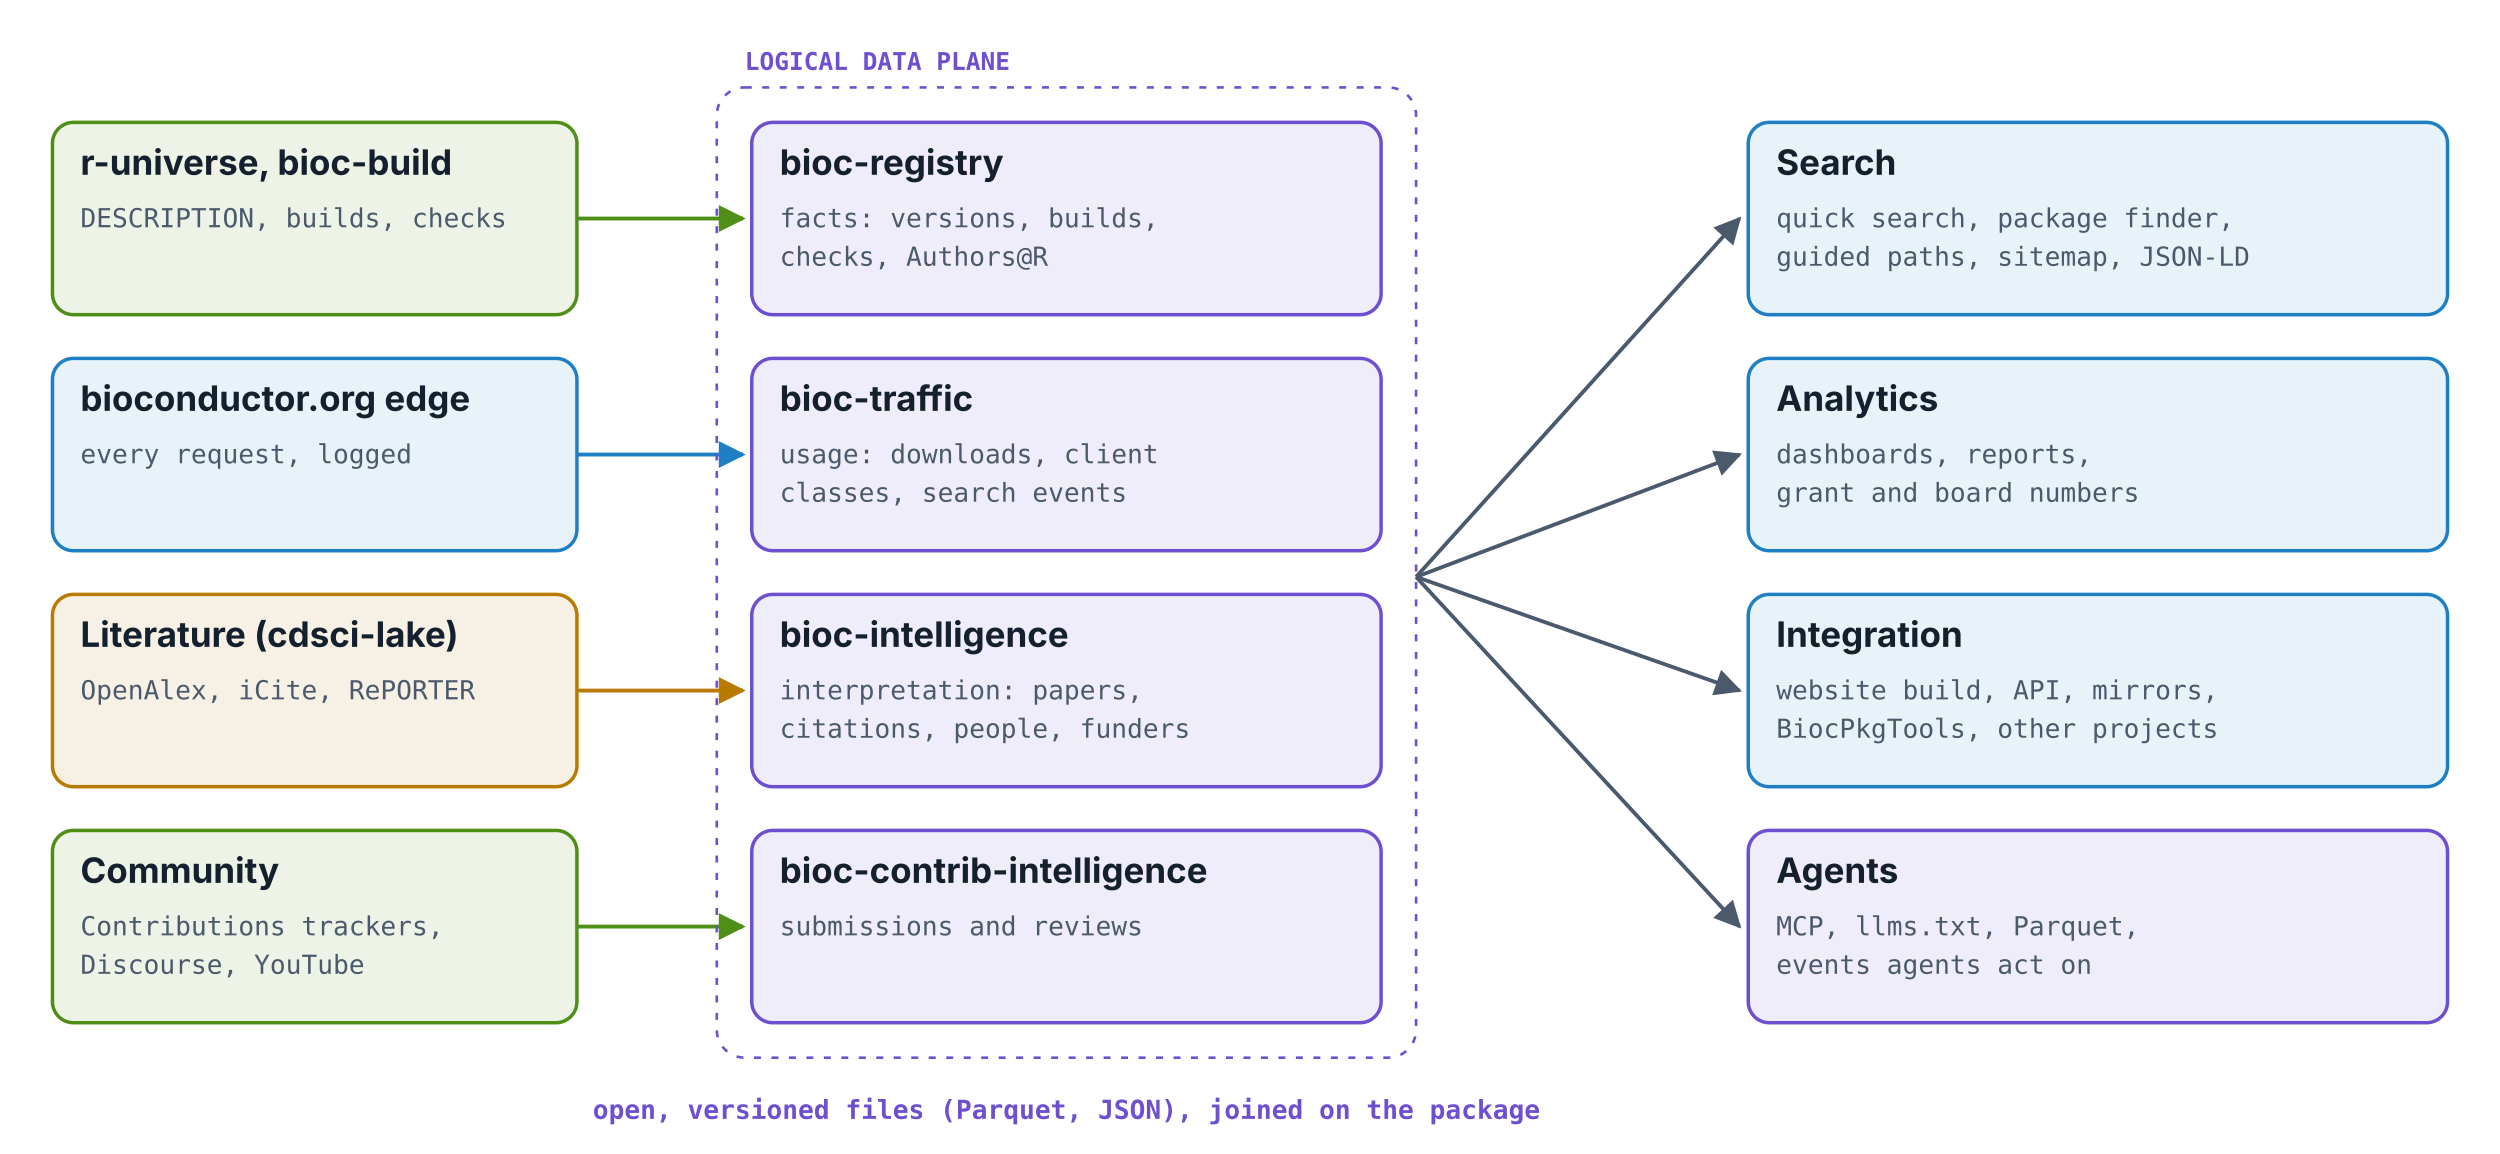
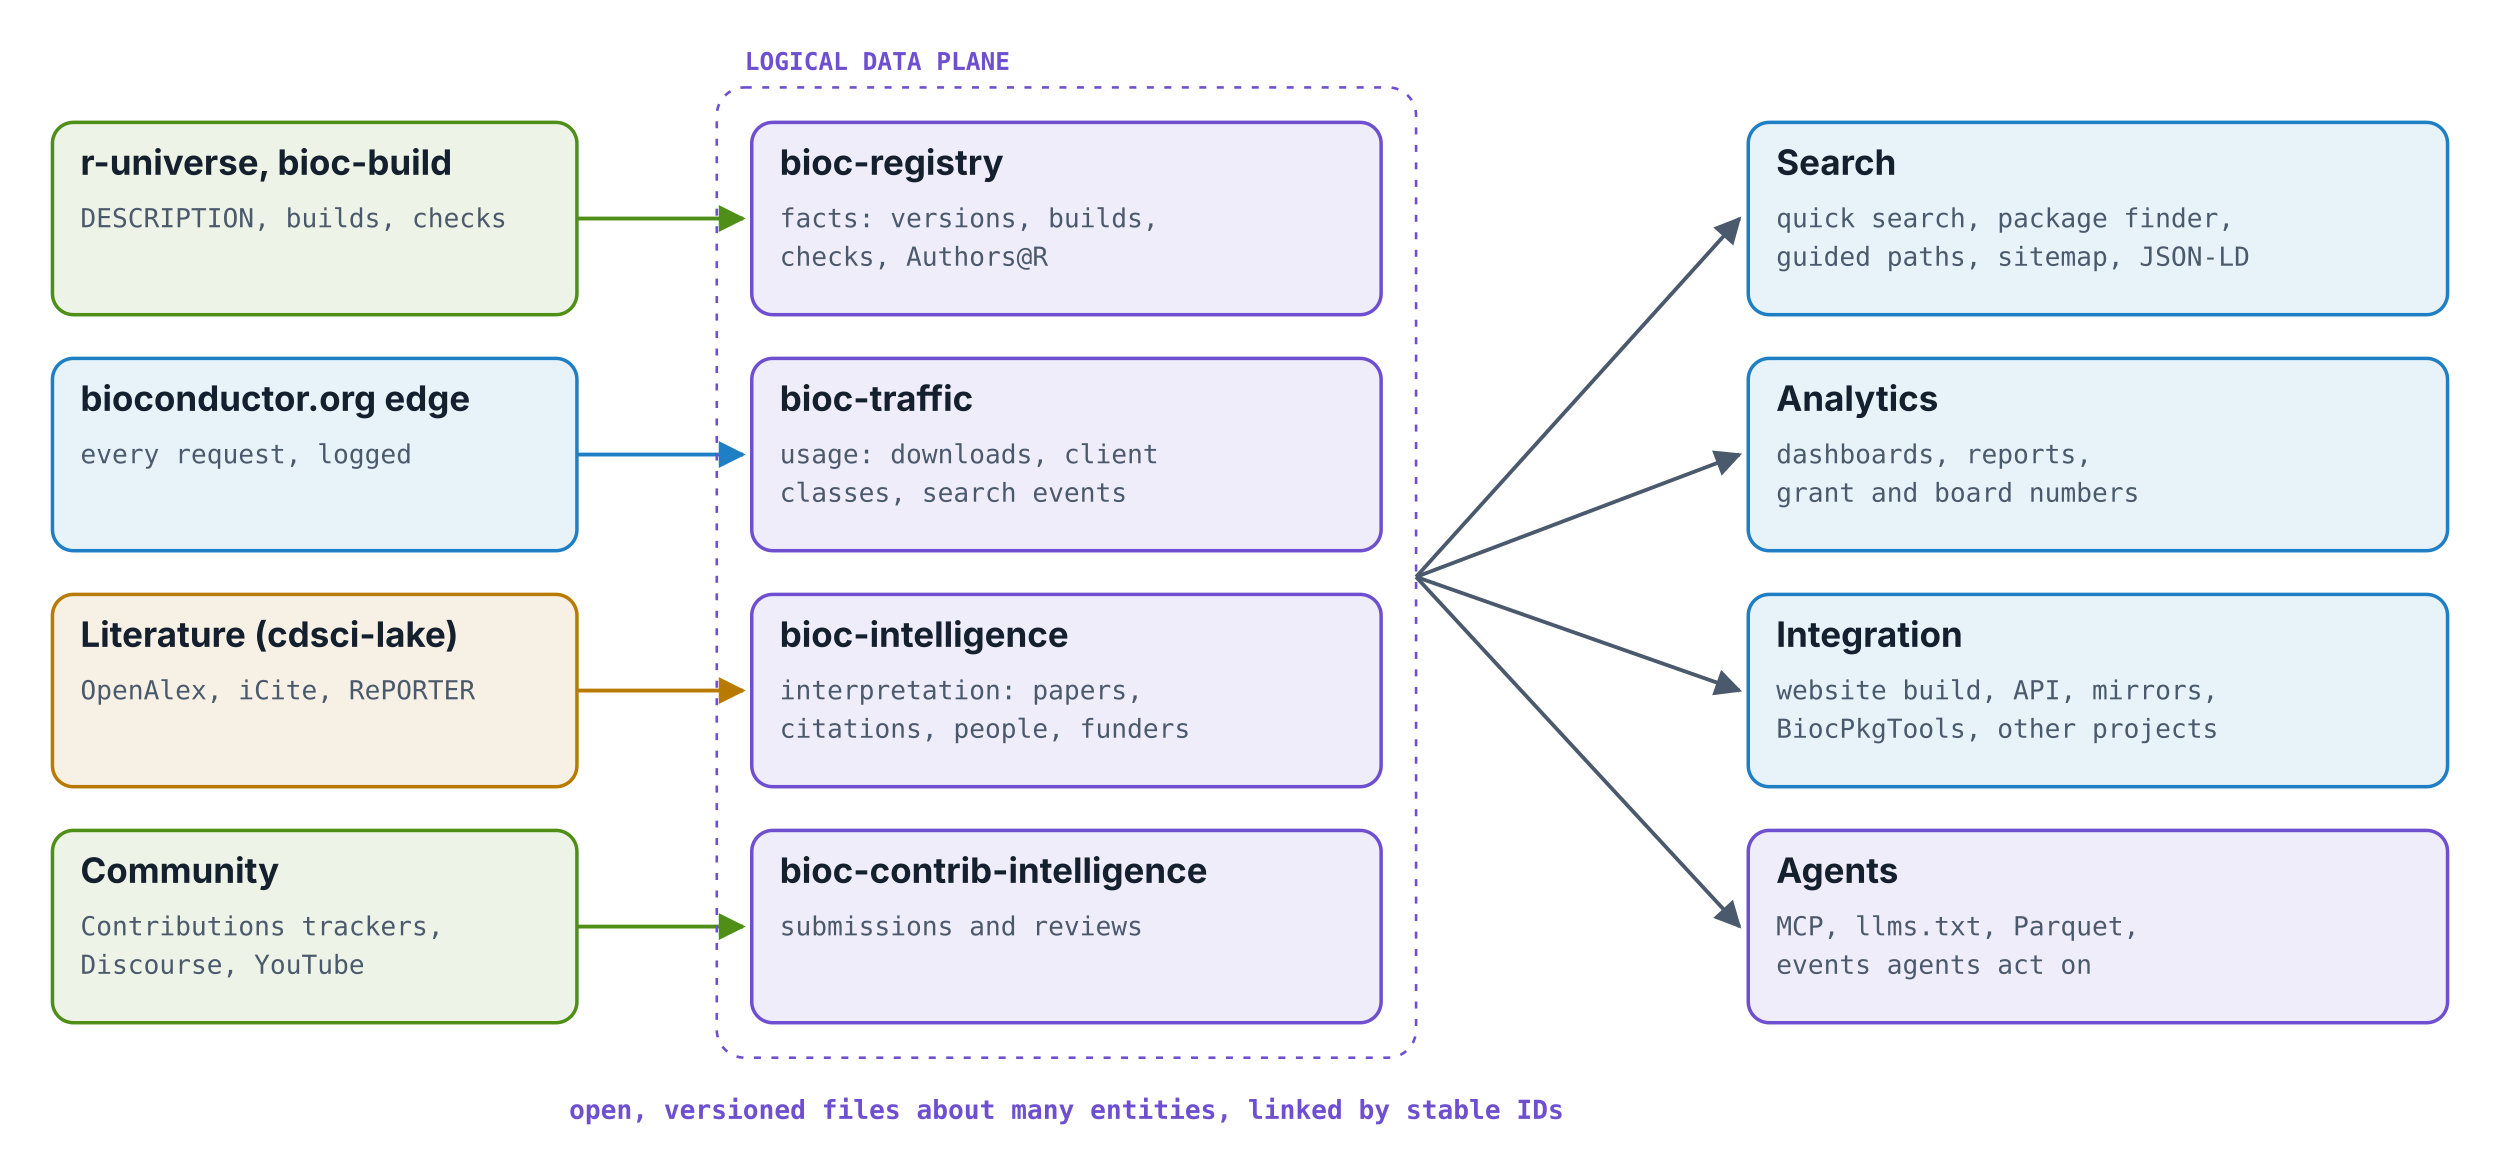
- <svg xmlns="http://www.w3.org/2000/svg" viewBox="0 0 1430 660" width="1430" height="660" role="img" aria-label="The logical data plane. Four sources feed four producers, each owning one slice: bioc-registry for package facts, bioc-traffic for usage, bioc-intelligence for interpretation, bioc-contrib-intelligence for submissions. They publish open, versioned Parquet and JSON joined on the package, which search, analytics, integration and agents all read.">
+ <svg xmlns="http://www.w3.org/2000/svg" viewBox="0 0 1430 660" width="1430" height="660" role="img" aria-label="The logical data plane. Four sources feed four producers, each owning one slice: bioc-registry for package facts, bioc-traffic for usage, bioc-intelligence for interpretation, bioc-contrib-intelligence for submissions. They publish open, versioned Parquet and JSON about packages, builds, people, publications, grants, requests and submissions, linked by stable identifiers, which search, analytics, integration and agents all read.">
  <defs>
    <marker id="ah-MUTED" viewBox="0 0 10 10" refX="9" refY="5" markerWidth="7" markerHeight="7" orient="auto-start-reverse">
      <path d="M0,0 L10,5 L0,10 z" fill="#4a5a6c" />
    </marker>
    <marker id="ah-BLUE" viewBox="0 0 10 10" refX="9" refY="5" markerWidth="7" markerHeight="7" orient="auto-start-reverse">
      <path d="M0,0 L10,5 L0,10 z" fill="#1f7fc4" />
    </marker>
    <marker id="ah-GREEN" viewBox="0 0 10 10" refX="9" refY="5" markerWidth="7" markerHeight="7" orient="auto-start-reverse">
      <path d="M0,0 L10,5 L0,10 z" fill="#4f8f17" />
    </marker>
    <marker id="ah-AMBER" viewBox="0 0 10 10" refX="9" refY="5" markerWidth="7" markerHeight="7" orient="auto-start-reverse">
      <path d="M0,0 L10,5 L0,10 z" fill="#b87a00" />
    </marker>
    <marker id="ah-CORAL" viewBox="0 0 10 10" refX="9" refY="5" markerWidth="7" markerHeight="7" orient="auto-start-reverse">
      <path d="M0,0 L10,5 L0,10 z" fill="#cc4733" />
    </marker>
    <marker id="ah-VIOLET" viewBox="0 0 10 10" refX="9" refY="5" markerWidth="7" markerHeight="7" orient="auto-start-reverse">
      <path d="M0,0 L10,5 L0,10 z" fill="#6e4fd0" />
    </marker>
  </defs>
  <rect x="30" y="70" width="300" height="110" rx="12" fill="#4f8f171a" stroke="#4f8f17" stroke-width="2" />
  <text x="46" y="100" font-family="Inter, 'Helvetica Neue', Helvetica, Arial, sans-serif" font-size="20" fill="#14202e" font-weight="650" text-anchor="start" xml:space="preserve">r-universe, bioc-build</text>
  <text x="46" y="130" font-family="'JetBrains Mono', Menlo, Consolas, 'DejaVu Sans Mono', monospace" font-size="15" fill="#4a5a6c" font-weight="400" text-anchor="start" xml:space="preserve">DESCRIPTION, builds, checks</text>
  <rect x="430" y="70" width="360" height="110" rx="12" fill="#6e4fd01a" stroke="#6e4fd0" stroke-width="2" />
  <text x="446" y="100" font-family="Inter, 'Helvetica Neue', Helvetica, Arial, sans-serif" font-size="20" fill="#14202e" font-weight="650" text-anchor="start" xml:space="preserve">bioc-registry</text>
  <text x="446" y="130" font-family="'JetBrains Mono', Menlo, Consolas, 'DejaVu Sans Mono', monospace" font-size="15" fill="#4a5a6c" font-weight="400" text-anchor="start" xml:space="preserve">facts: versions, builds,</text>
  <text x="446" y="152" font-family="'JetBrains Mono', Menlo, Consolas, 'DejaVu Sans Mono', monospace" font-size="15" fill="#4a5a6c" font-weight="400" text-anchor="start" xml:space="preserve">checks, Authors@R</text>
  <path d="M330,125 L425,125" fill="none" stroke="#4f8f17" stroke-width="2.2" marker-end="url(#ah-GREEN)" />
  <rect x="30" y="205" width="300" height="110" rx="12" fill="#1f7fc41a" stroke="#1f7fc4" stroke-width="2" />
  <text x="46" y="235" font-family="Inter, 'Helvetica Neue', Helvetica, Arial, sans-serif" font-size="20" fill="#14202e" font-weight="650" text-anchor="start" xml:space="preserve">bioconductor.org edge</text>
  <text x="46" y="265" font-family="'JetBrains Mono', Menlo, Consolas, 'DejaVu Sans Mono', monospace" font-size="15" fill="#4a5a6c" font-weight="400" text-anchor="start" xml:space="preserve">every request, logged</text>
  <rect x="430" y="205" width="360" height="110" rx="12" fill="#6e4fd01a" stroke="#6e4fd0" stroke-width="2" />
  <text x="446" y="235" font-family="Inter, 'Helvetica Neue', Helvetica, Arial, sans-serif" font-size="20" fill="#14202e" font-weight="650" text-anchor="start" xml:space="preserve">bioc-traffic</text>
  <text x="446" y="265" font-family="'JetBrains Mono', Menlo, Consolas, 'DejaVu Sans Mono', monospace" font-size="15" fill="#4a5a6c" font-weight="400" text-anchor="start" xml:space="preserve">usage: downloads, client</text>
  <text x="446" y="287" font-family="'JetBrains Mono', Menlo, Consolas, 'DejaVu Sans Mono', monospace" font-size="15" fill="#4a5a6c" font-weight="400" text-anchor="start" xml:space="preserve">classes, search events</text>
  <path d="M330,260 L425,260" fill="none" stroke="#1f7fc4" stroke-width="2.2" marker-end="url(#ah-BLUE)" />
  <rect x="30" y="340" width="300" height="110" rx="12" fill="#b87a001a" stroke="#b87a00" stroke-width="2" />
  <text x="46" y="370" font-family="Inter, 'Helvetica Neue', Helvetica, Arial, sans-serif" font-size="20" fill="#14202e" font-weight="650" text-anchor="start" xml:space="preserve">Literature (cdsci-lake)</text>
  <text x="46" y="400" font-family="'JetBrains Mono', Menlo, Consolas, 'DejaVu Sans Mono', monospace" font-size="15" fill="#4a5a6c" font-weight="400" text-anchor="start" xml:space="preserve">OpenAlex, iCite, RePORTER</text>
  <rect x="430" y="340" width="360" height="110" rx="12" fill="#6e4fd01a" stroke="#6e4fd0" stroke-width="2" />
  <text x="446" y="370" font-family="Inter, 'Helvetica Neue', Helvetica, Arial, sans-serif" font-size="20" fill="#14202e" font-weight="650" text-anchor="start" xml:space="preserve">bioc-intelligence</text>
  <text x="446" y="400" font-family="'JetBrains Mono', Menlo, Consolas, 'DejaVu Sans Mono', monospace" font-size="15" fill="#4a5a6c" font-weight="400" text-anchor="start" xml:space="preserve">interpretation: papers,</text>
  <text x="446" y="422" font-family="'JetBrains Mono', Menlo, Consolas, 'DejaVu Sans Mono', monospace" font-size="15" fill="#4a5a6c" font-weight="400" text-anchor="start" xml:space="preserve">citations, people, funders</text>
  <path d="M330,395 L425,395" fill="none" stroke="#b87a00" stroke-width="2.2" marker-end="url(#ah-AMBER)" />
  <rect x="30" y="475" width="300" height="110" rx="12" fill="#4f8f171a" stroke="#4f8f17" stroke-width="2" />
  <text x="46" y="505" font-family="Inter, 'Helvetica Neue', Helvetica, Arial, sans-serif" font-size="20" fill="#14202e" font-weight="650" text-anchor="start" xml:space="preserve">Community</text>
  <text x="46" y="535" font-family="'JetBrains Mono', Menlo, Consolas, 'DejaVu Sans Mono', monospace" font-size="15" fill="#4a5a6c" font-weight="400" text-anchor="start" xml:space="preserve">Contributions trackers,</text>
  <text x="46" y="557" font-family="'JetBrains Mono', Menlo, Consolas, 'DejaVu Sans Mono', monospace" font-size="15" fill="#4a5a6c" font-weight="400" text-anchor="start" xml:space="preserve">Discourse, YouTube</text>
  <rect x="430" y="475" width="360" height="110" rx="12" fill="#6e4fd01a" stroke="#6e4fd0" stroke-width="2" />
  <text x="446" y="505" font-family="Inter, 'Helvetica Neue', Helvetica, Arial, sans-serif" font-size="20" fill="#14202e" font-weight="650" text-anchor="start" xml:space="preserve">bioc-contrib-intelligence</text>
  <text x="446" y="535" font-family="'JetBrains Mono', Menlo, Consolas, 'DejaVu Sans Mono', monospace" font-size="15" fill="#4a5a6c" font-weight="400" text-anchor="start" xml:space="preserve">submissions and reviews</text>
  <path d="M330,530 L425,530" fill="none" stroke="#4f8f17" stroke-width="2.2" marker-end="url(#ah-GREEN)" />
  <rect x="410" y="50" width="400" height="555" rx="16" fill="none" stroke="#6e4fd0" stroke-width="1.5" stroke-dasharray="4 6" />
  <text x="426" y="40" font-family="'JetBrains Mono', Menlo, Consolas, 'DejaVu Sans Mono', monospace" font-size="14" fill="#6e4fd0" font-weight="700" text-anchor="start" xml:space="preserve">LOGICAL DATA PLANE</text>
-   <text x="610" y="640" font-family="'JetBrains Mono', Menlo, Consolas, 'DejaVu Sans Mono', monospace" font-size="15" fill="#6e4fd0" font-weight="600" text-anchor="middle" xml:space="preserve">open, versioned files (Parquet, JSON), joined on the package</text>
+   <text x="610" y="640" font-family="'JetBrains Mono', Menlo, Consolas, 'DejaVu Sans Mono', monospace" font-size="15" fill="#6e4fd0" font-weight="600" text-anchor="middle" xml:space="preserve">open, versioned files about many entities, linked by stable IDs</text>
  <rect x="1000" y="70" width="400" height="110" rx="12" fill="#1f7fc41a" stroke="#1f7fc4" stroke-width="2" />
  <text x="1016" y="100" font-family="Inter, 'Helvetica Neue', Helvetica, Arial, sans-serif" font-size="20" fill="#14202e" font-weight="650" text-anchor="start" xml:space="preserve">Search</text>
  <text x="1016" y="130" font-family="'JetBrains Mono', Menlo, Consolas, 'DejaVu Sans Mono', monospace" font-size="15" fill="#4a5a6c" font-weight="400" text-anchor="start" xml:space="preserve">quick search, package finder,</text>
  <text x="1016" y="152" font-family="'JetBrains Mono', Menlo, Consolas, 'DejaVu Sans Mono', monospace" font-size="15" fill="#4a5a6c" font-weight="400" text-anchor="start" xml:space="preserve">guided paths, sitemap, JSON-LD</text>
  <path d="M810,330 L995,125" fill="none" stroke="#4a5a6c" stroke-width="2.2" marker-end="url(#ah-MUTED)" />
  <rect x="1000" y="205" width="400" height="110" rx="12" fill="#1f7fc41a" stroke="#1f7fc4" stroke-width="2" />
  <text x="1016" y="235" font-family="Inter, 'Helvetica Neue', Helvetica, Arial, sans-serif" font-size="20" fill="#14202e" font-weight="650" text-anchor="start" xml:space="preserve">Analytics</text>
  <text x="1016" y="265" font-family="'JetBrains Mono', Menlo, Consolas, 'DejaVu Sans Mono', monospace" font-size="15" fill="#4a5a6c" font-weight="400" text-anchor="start" xml:space="preserve">dashboards, reports,</text>
  <text x="1016" y="287" font-family="'JetBrains Mono', Menlo, Consolas, 'DejaVu Sans Mono', monospace" font-size="15" fill="#4a5a6c" font-weight="400" text-anchor="start" xml:space="preserve">grant and board numbers</text>
  <path d="M810,330 L995,260" fill="none" stroke="#4a5a6c" stroke-width="2.2" marker-end="url(#ah-MUTED)" />
  <rect x="1000" y="340" width="400" height="110" rx="12" fill="#1f7fc41a" stroke="#1f7fc4" stroke-width="2" />
  <text x="1016" y="370" font-family="Inter, 'Helvetica Neue', Helvetica, Arial, sans-serif" font-size="20" fill="#14202e" font-weight="650" text-anchor="start" xml:space="preserve">Integration</text>
  <text x="1016" y="400" font-family="'JetBrains Mono', Menlo, Consolas, 'DejaVu Sans Mono', monospace" font-size="15" fill="#4a5a6c" font-weight="400" text-anchor="start" xml:space="preserve">website build, API, mirrors,</text>
  <text x="1016" y="422" font-family="'JetBrains Mono', Menlo, Consolas, 'DejaVu Sans Mono', monospace" font-size="15" fill="#4a5a6c" font-weight="400" text-anchor="start" xml:space="preserve">BiocPkgTools, other projects</text>
  <path d="M810,330 L995,395" fill="none" stroke="#4a5a6c" stroke-width="2.2" marker-end="url(#ah-MUTED)" />
  <rect x="1000" y="475" width="400" height="110" rx="12" fill="#6e4fd01a" stroke="#6e4fd0" stroke-width="2" />
  <text x="1016" y="505" font-family="Inter, 'Helvetica Neue', Helvetica, Arial, sans-serif" font-size="20" fill="#14202e" font-weight="650" text-anchor="start" xml:space="preserve">Agents</text>
  <text x="1016" y="535" font-family="'JetBrains Mono', Menlo, Consolas, 'DejaVu Sans Mono', monospace" font-size="15" fill="#4a5a6c" font-weight="400" text-anchor="start" xml:space="preserve">MCP, llms.txt, Parquet,</text>
  <text x="1016" y="557" font-family="'JetBrains Mono', Menlo, Consolas, 'DejaVu Sans Mono', monospace" font-size="15" fill="#4a5a6c" font-weight="400" text-anchor="start" xml:space="preserve">events agents act on</text>
  <path d="M810,330 L995,530" fill="none" stroke="#4a5a6c" stroke-width="2.2" marker-end="url(#ah-MUTED)" />
</svg>
